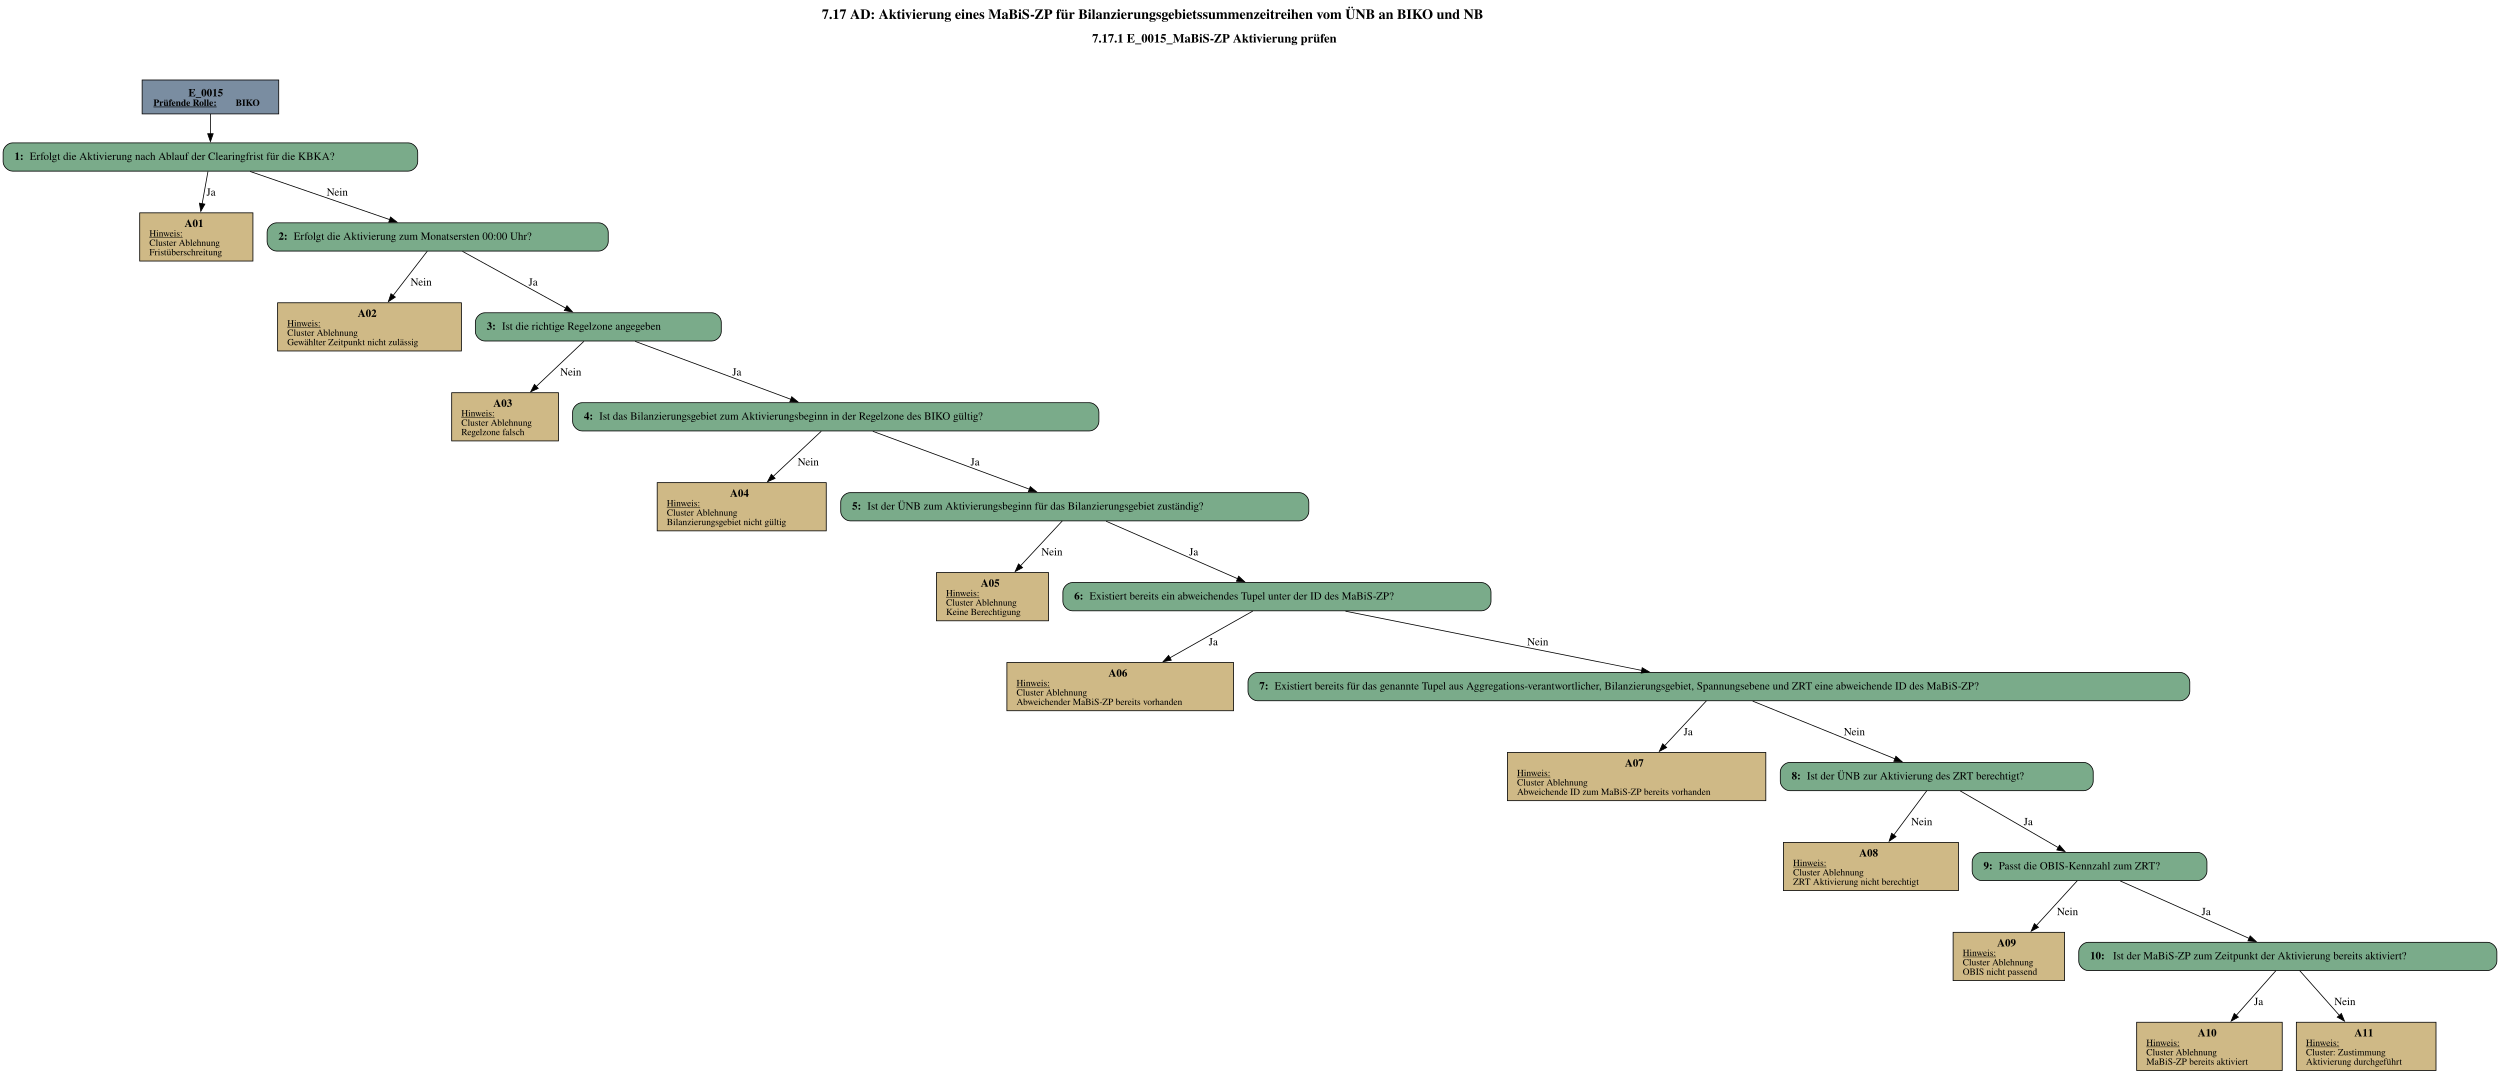
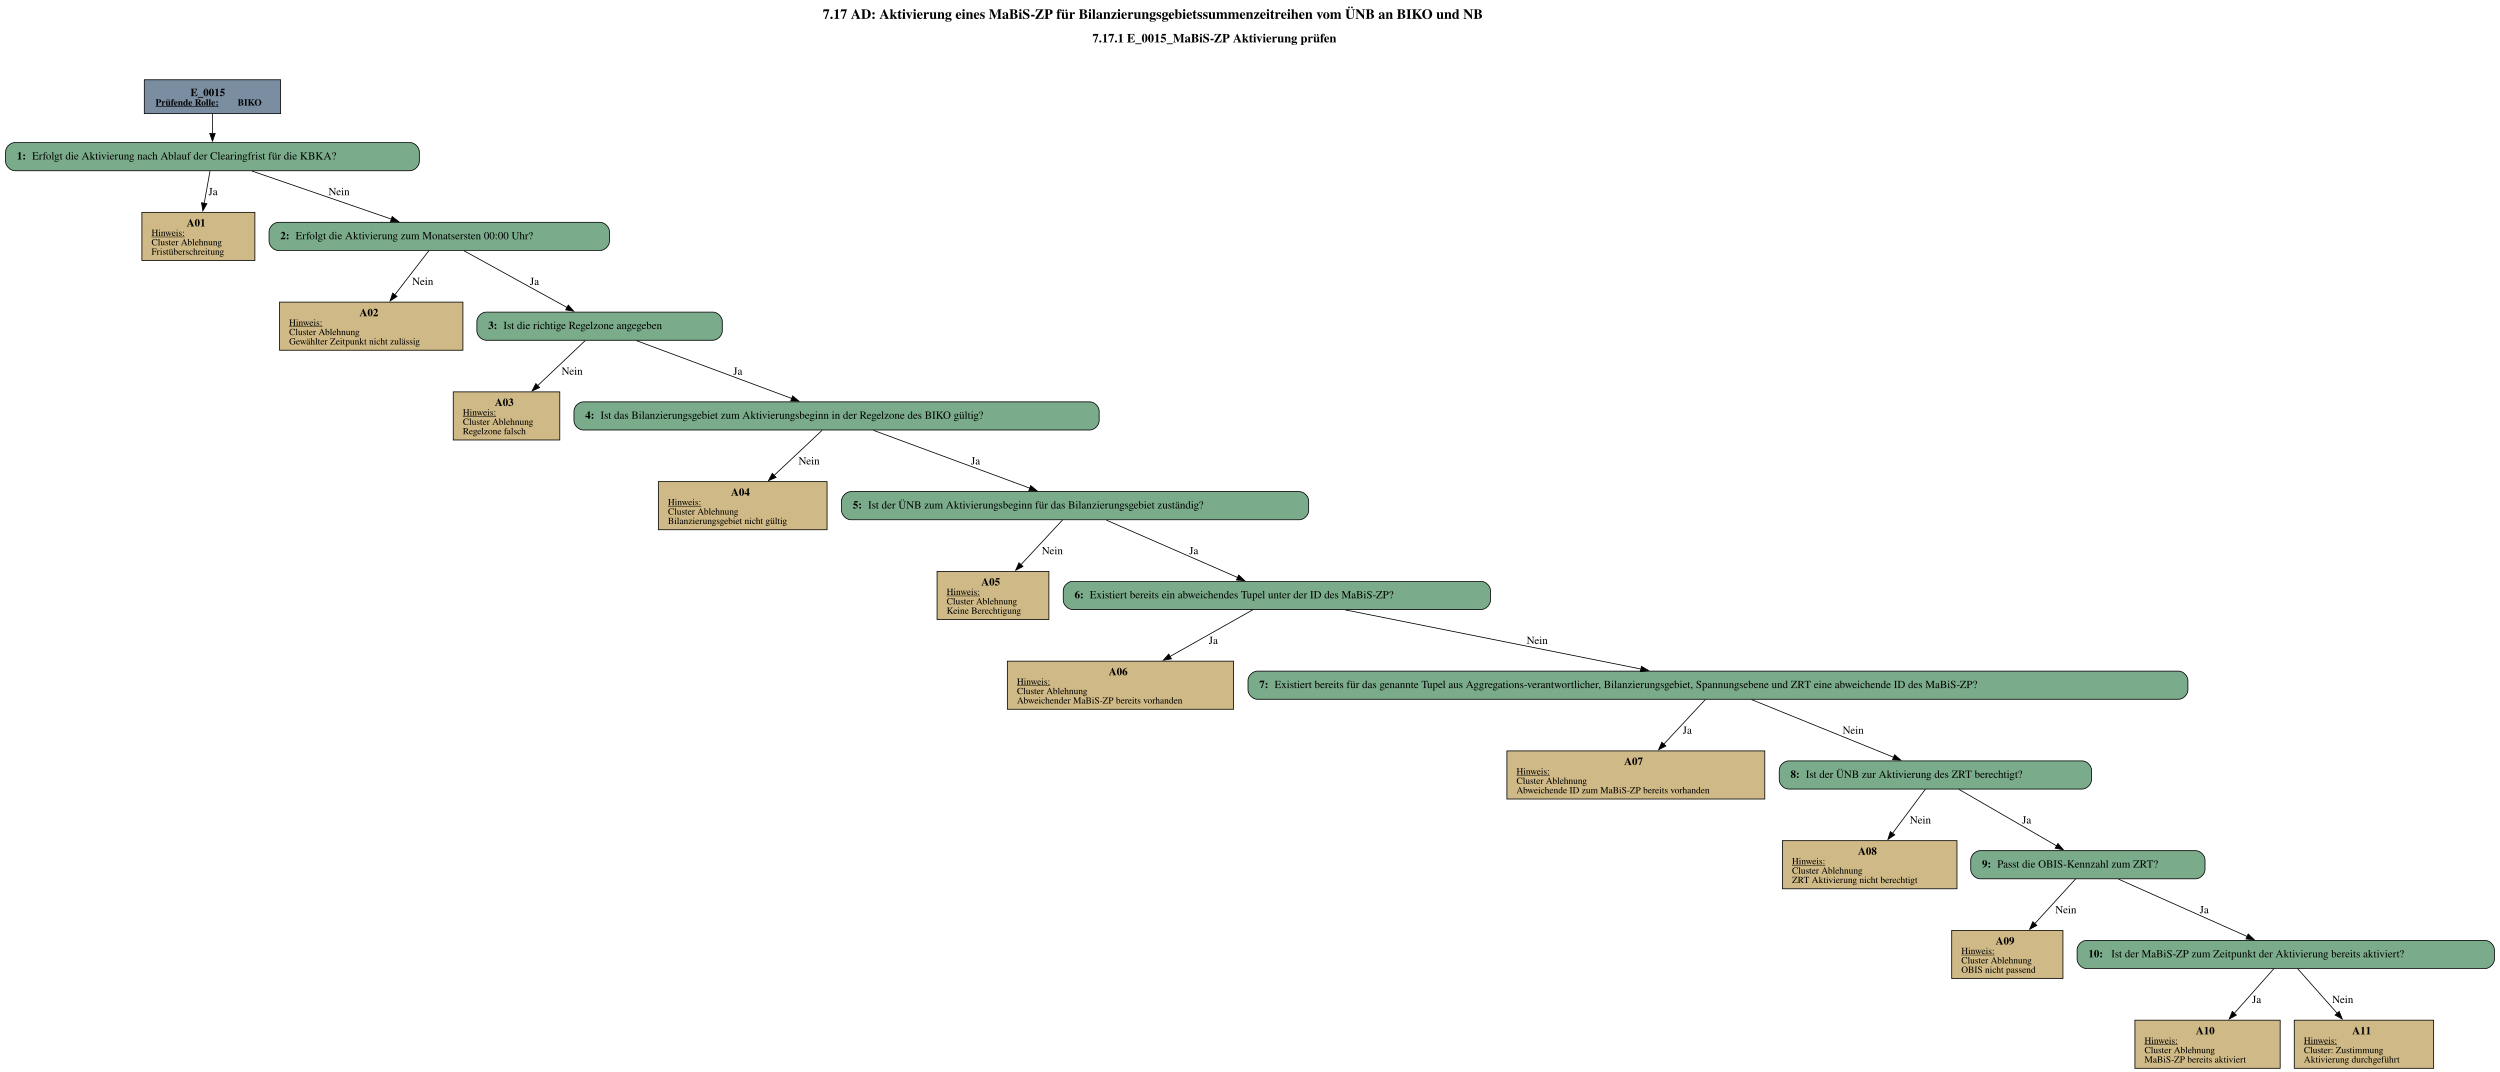
- <svg xmlns="http://www.w3.org/2000/svg" width="3190pt" height="1370pt" viewBox="0.00 0.00 3190.30 1369.98">
-   <g id="graph0" class="graph" transform="scale(1 1) rotate(0) translate(4 1365.98)">
+ <svg xmlns="http://www.w3.org/2000/svg" width="168pt" height="72pt" viewBox="0.00 0.00 167.67 72.00">
+   <g id="graph0" class="graph" transform="scale(0.0525555 0.0525555) rotate(0) translate(4 1365.98)">
    <text text-anchor="start" x="1044.78" y="-1341.88" font-family="Times,serif" font-weight="bold" font-size="18.00">7.17 AD: Aktivierung eines MaBiS-ZP für Bilanzierungsgebietssummenzeitreihen vom ÜNB an BIKO und NB</text>
    <text text-anchor="start" x="1389.78" y="-1311.78" font-family="Times,serif" font-weight="bold" font-size="16.00">7.17.1 E_0015_MaBiS-ZP Aktivierung prüfen</text>
    <g id="node1" class="node">
      <polygon fill="#7a8da1" stroke="black" points="351.68,-1263.98 177.38,-1263.98 177.38,-1220.7 351.68,-1220.7 351.68,-1263.98" />
      <text text-anchor="start" x="236.4" y="-1243.04" font-family="Times,serif" font-weight="bold" font-size="14.00">E_0015</text>
      <text text-anchor="start" x="191.78" y="-1230.94" font-family="Times,serif" font-weight="bold" text-decoration="underline" font-size="12.00">Prüfende Rolle:</text>
      <text text-anchor="start" x="296.78" y="-1230.94" font-family="Times,serif" font-weight="bold" font-size="12.00"> BIKO</text>
    </g>
    <g id="node2" class="node">
      <path fill="#7aab8a" stroke="black" d="M517.05,-1183.7C517.05,-1183.7 12,-1183.7 12,-1183.7 6,-1183.7 0,-1177.7 0,-1171.7 0,-1171.7 0,-1159.7 0,-1159.7 0,-1153.7 6,-1147.7 12,-1147.7 12,-1147.7 517.05,-1147.7 517.05,-1147.7 523.05,-1147.7 529.05,-1153.7 529.05,-1159.7 529.05,-1159.7 529.05,-1171.7 529.05,-1171.7 529.05,-1177.7 523.05,-1183.7 517.05,-1183.7" />
      <text text-anchor="start" x="14.4" y="-1162.03" font-family="Times,serif" font-weight="bold" font-size="14.00">1: </text>
      <text text-anchor="start" x="33.9" y="-1162.03" font-family="Times,serif" font-size="14.00">Erfolgt die Aktivierung nach Ablauf der Clearingfrist für die KBKA?</text>
    </g>
    <g id="edge1" class="edge">
      <path fill="none" stroke="black" d="M264.53,-1220.55C264.53,-1212.69 264.53,-1203.61 264.53,-1195.17" />
      <polygon fill="black" stroke="black" points="268.03,-1195.37 264.53,-1185.37 261.03,-1195.37 268.03,-1195.37" />
    </g>
    <g id="node3" class="node">
      <polygon fill="#cfb986" stroke="black" points="318.77,-1094.45 174.29,-1094.45 174.29,-1032.93 318.77,-1032.93 318.77,-1094.45" />
      <text text-anchor="start" x="231.53" y="-1076.39" font-family="Times,serif" font-weight="bold" font-size="14.00">A01</text>
      <text text-anchor="start" x="186.53" y="-1064.29" font-family="Times,serif" text-decoration="underline" font-size="12.00">Hinweis:</text>
      <text text-anchor="start" x="186.53" y="-1052.29" font-family="Times,serif" font-size="12.00">Cluster Ablehnung</text>
      <text text-anchor="start" x="186.53" y="-1040.29" font-family="Times,serif" font-size="12.00">Fristüberschreitung</text>
    </g>
    <g id="edge2" class="edge">
      <path fill="none" stroke="black" d="M261.39,-1147.28C259.34,-1135.89 256.57,-1120.5 253.98,-1106.09" />
      <polygon fill="black" stroke="black" points="257.44,-1105.55 252.22,-1096.33 250.55,-1106.79 257.44,-1105.55" />
      <text text-anchor="middle" x="265.28" y="-1116.4" font-family="Times,serif" font-size="14.00">Ja</text>
    </g>
    <g id="node4" class="node">
      <path fill="#7aab8a" stroke="black" d="M760.18,-1081.69C760.18,-1081.69 348.88,-1081.69 348.88,-1081.69 342.88,-1081.69 336.88,-1075.69 336.88,-1069.69 336.88,-1069.69 336.88,-1057.69 336.88,-1057.69 336.88,-1051.69 342.88,-1045.69 348.88,-1045.69 348.88,-1045.69 760.18,-1045.69 760.18,-1045.69 766.18,-1045.69 772.18,-1051.69 772.18,-1057.69 772.18,-1057.69 772.18,-1069.69 772.18,-1069.69 772.18,-1075.69 766.18,-1081.69 760.18,-1081.69" />
      <text text-anchor="start" x="351.28" y="-1060.02" font-family="Times,serif" font-weight="bold" font-size="14.00">2: </text>
      <text text-anchor="start" x="370.78" y="-1060.02" font-family="Times,serif" font-size="14.00">Erfolgt die Aktivierung zum Monatsersten 00:00 Uhr?</text>
    </g>
    <g id="edge3" class="edge">
      <path fill="none" stroke="black" d="M315.04,-1147.28C364.68,-1130.16 440.5,-1104.01 493.49,-1085.74" />
      <polygon fill="black" stroke="black" points="494.36,-1089.14 502.67,-1082.57 492.08,-1082.52 494.36,-1089.14" />
      <text text-anchor="middle" x="426.4" y="-1116.4" font-family="Times,serif" font-size="14.00">Nein</text>
    </g>
    <g id="node5" class="node">
      <polygon fill="#cfb986" stroke="black" points="584.77,-979.68 350.29,-979.68 350.29,-918.16 584.77,-918.16 584.77,-979.68" />
      <text text-anchor="start" x="452.53" y="-961.62" font-family="Times,serif" font-weight="bold" font-size="14.00">A02</text>
      <text text-anchor="start" x="362.53" y="-949.52" font-family="Times,serif" text-decoration="underline" font-size="12.00">Hinweis:</text>
      <text text-anchor="start" x="362.53" y="-937.52" font-family="Times,serif" font-size="12.00">Cluster Ablehnung</text>
      <text text-anchor="start" x="362.53" y="-925.52" font-family="Times,serif" font-size="12.00">Gewählter Zeitpunkt nicht zulässig</text>
    </g>
    <g id="edge4" class="edge">
      <path fill="none" stroke="black" d="M541.31,-1045.56C529.74,-1030.56 512.49,-1008.2 497.58,-988.88" />
      <polygon fill="black" stroke="black" points="500.51,-986.94 491.63,-981.16 494.96,-991.22 500.51,-986.94" />
      <text text-anchor="middle" x="533.4" y="-1001.63" font-family="Times,serif" font-size="14.00">Nein</text>
    </g>
    <g id="node6" class="node">
      <path fill="#7aab8a" stroke="black" d="M904.43,-966.92C904.43,-966.92 614.63,-966.92 614.63,-966.92 608.63,-966.92 602.63,-960.92 602.63,-954.92 602.63,-954.92 602.63,-942.92 602.63,-942.92 602.63,-936.92 608.63,-930.92 614.63,-930.92 614.63,-930.92 904.43,-930.92 904.43,-930.92 910.43,-930.92 916.43,-936.92 916.43,-942.92 916.43,-942.92 916.43,-954.92 916.43,-954.92 916.43,-960.92 910.43,-966.92 904.43,-966.92" />
      <text text-anchor="start" x="617.03" y="-945.25" font-family="Times,serif" font-weight="bold" font-size="14.00">3: </text>
      <text text-anchor="start" x="636.53" y="-945.25" font-family="Times,serif" font-size="14.00">Ist die richtige Regelzone angegeben</text>
    </g>
    <g id="edge5" class="edge">
      <path fill="none" stroke="black" d="M586.11,-1045.32C621.47,-1025.86 678.92,-994.26 717.92,-972.81" />
      <polygon fill="black" stroke="black" points="719.51,-975.93 726.58,-968.04 716.13,-969.8 719.51,-975.93" />
      <text text-anchor="middle" x="676.28" y="-1001.63" font-family="Times,serif" font-size="14.00">Ja</text>
    </g>
    <g id="node7" class="node">
      <polygon fill="#cfb986" stroke="black" points="708.64,-864.91 572.41,-864.91 572.41,-803.39 708.64,-803.39 708.64,-864.91" />
      <text text-anchor="start" x="625.53" y="-846.85" font-family="Times,serif" font-weight="bold" font-size="14.00">A03</text>
      <text text-anchor="start" x="584.65" y="-834.75" font-family="Times,serif" text-decoration="underline" font-size="12.00">Hinweis:</text>
      <text text-anchor="start" x="584.65" y="-822.75" font-family="Times,serif" font-size="12.00">Cluster Ablehnung</text>
      <text text-anchor="start" x="584.65" y="-810.75" font-family="Times,serif" font-size="12.00">Regelzone falsch</text>
    </g>
    <g id="edge6" class="edge">
      <path fill="none" stroke="black" d="M741.19,-930.55C725.03,-915.23 700.93,-892.39 680.36,-872.9" />
      <polygon fill="black" stroke="black" points="682.85,-870.44 673.19,-866.1 678.04,-875.52 682.85,-870.44" />
      <text text-anchor="middle" x="724.4" y="-886.86" font-family="Times,serif" font-size="14.00">Nein</text>
    </g>
    <g id="node8" class="node">
      <path fill="#7aab8a" stroke="black" d="M1386.3,-852.15C1386.3,-852.15 738.75,-852.15 738.75,-852.15 732.75,-852.15 726.75,-846.15 726.75,-840.15 726.75,-840.15 726.75,-828.15 726.75,-828.15 726.75,-822.15 732.75,-816.15 738.75,-816.15 738.75,-816.15 1386.3,-816.15 1386.3,-816.15 1392.3,-816.15 1398.3,-822.15 1398.3,-828.15 1398.3,-828.15 1398.3,-840.15 1398.3,-840.15 1398.3,-846.15 1392.3,-852.15 1386.3,-852.15" />
      <text text-anchor="start" x="741.15" y="-830.48" font-family="Times,serif" font-weight="bold" font-size="14.00">4: </text>
      <text text-anchor="start" x="760.65" y="-830.48" font-family="Times,serif" font-size="14.00">Ist das Bilanzierungsgebiet zum Aktivierungsbeginn in der Regelzone des BIKO gültig?</text>
    </g>
    <g id="edge7" class="edge">
      <path fill="none" stroke="black" d="M806.54,-930.42C860.1,-910.49 947.64,-877.91 1005.17,-856.5" />
      <polygon fill="black" stroke="black" points="1006.33,-859.8 1014.48,-853.03 1003.89,-853.24 1006.33,-859.8" />
      <text text-anchor="middle" x="936.28" y="-886.86" font-family="Times,serif" font-size="14.00">Ja</text>
    </g>
    <g id="node9" class="node">
      <polygon fill="#cfb986" stroke="black" points="1050.39,-750.14 834.66,-750.14 834.66,-688.62 1050.39,-688.62 1050.39,-750.14" />
      <text text-anchor="start" x="927.53" y="-732.08" font-family="Times,serif" font-weight="bold" font-size="14.00">A04</text>
      <text text-anchor="start" x="846.9" y="-719.98" font-family="Times,serif" text-decoration="underline" font-size="12.00">Hinweis:</text>
      <text text-anchor="start" x="846.9" y="-707.98" font-family="Times,serif" font-size="12.00">Cluster Ablehnung</text>
      <text text-anchor="start" x="846.9" y="-695.98" font-family="Times,serif" font-size="12.00">Bilanzierungsgebiet nicht gültig</text>
    </g>
    <g id="edge8" class="edge">
      <path fill="none" stroke="black" d="M1044.04,-815.78C1027.74,-800.46 1003.44,-777.62 982.69,-758.13" />
      <polygon fill="black" stroke="black" points="985.14,-755.62 975.45,-751.33 980.35,-760.72 985.14,-755.62" />
      <text text-anchor="middle" x="1027.4" y="-772.09" font-family="Times,serif" font-size="14.00">Nein</text>
    </g>
    <g id="node10" class="node">
      <path fill="#7aab8a" stroke="black" d="M1654.18,-737.38C1654.18,-737.38 1080.88,-737.38 1080.88,-737.38 1074.88,-737.38 1068.88,-731.38 1068.88,-725.38 1068.88,-725.38 1068.88,-713.38 1068.88,-713.38 1068.88,-707.38 1074.88,-701.38 1080.88,-701.38 1080.88,-701.38 1654.18,-701.38 1654.18,-701.38 1660.18,-701.38 1666.18,-707.38 1666.18,-713.38 1666.18,-713.38 1666.18,-725.38 1666.18,-725.38 1666.18,-731.38 1660.18,-737.38 1654.18,-737.38" />
      <text text-anchor="start" x="1083.28" y="-715.71" font-family="Times,serif" font-weight="bold" font-size="14.00">5: </text>
      <text text-anchor="start" x="1102.78" y="-715.71" font-family="Times,serif" font-size="14.00">Ist der ÜNB zum Aktivierungsbeginn für das Bilanzierungsgebiet zuständig?</text>
    </g>
    <g id="edge9" class="edge">
      <path fill="none" stroke="black" d="M1109.85,-815.65C1163.8,-795.71 1251.99,-763.1 1309.9,-741.69" />
      <polygon fill="black" stroke="black" points="1310.76,-745.1 1318.92,-738.35 1308.33,-738.53 1310.76,-745.1" />
      <text text-anchor="middle" x="1240.28" y="-772.09" font-family="Times,serif" font-size="14.00">Ja</text>
    </g>
    <g id="node11" class="node">
      <polygon fill="#cfb986" stroke="black" points="1334.02,-635.37 1191.04,-635.37 1191.04,-573.85 1334.02,-573.85 1334.02,-635.37" />
      <text text-anchor="start" x="1247.53" y="-617.31" font-family="Times,serif" font-weight="bold" font-size="14.00">A05</text>
      <text text-anchor="start" x="1203.28" y="-605.21" font-family="Times,serif" text-decoration="underline" font-size="12.00">Hinweis:</text>
      <text text-anchor="start" x="1203.28" y="-593.21" font-family="Times,serif" font-size="12.00">Cluster Ablehnung</text>
      <text text-anchor="start" x="1203.28" y="-581.21" font-family="Times,serif" font-size="12.00">Keine Berechtigung</text>
    </g>
    <g id="edge10" class="edge">
      <path fill="none" stroke="black" d="M1351.58,-701.25C1337.48,-686.12 1316.42,-663.49 1298.31,-644.04" />
      <polygon fill="black" stroke="black" points="1300.9,-641.69 1291.53,-636.76 1295.78,-646.46 1300.9,-641.69" />
      <text text-anchor="middle" x="1338.4" y="-657.32" font-family="Times,serif" font-size="14.00">Nein</text>
    </g>
    <g id="node12" class="node">
      <path fill="#7aab8a" stroke="black" d="M1886.68,-622.61C1886.68,-622.61 1364.38,-622.61 1364.38,-622.61 1358.38,-622.61 1352.38,-616.61 1352.38,-610.61 1352.38,-610.61 1352.38,-598.61 1352.38,-598.61 1352.38,-592.61 1358.38,-586.61 1364.38,-586.61 1364.38,-586.61 1886.68,-586.61 1886.68,-586.61 1892.68,-586.61 1898.68,-592.61 1898.68,-598.61 1898.68,-598.61 1898.68,-610.61 1898.68,-610.61 1898.68,-616.61 1892.68,-622.61 1886.68,-622.61" />
      <text text-anchor="start" x="1366.78" y="-600.94" font-family="Times,serif" font-weight="bold" font-size="14.00">6: </text>
      <text text-anchor="start" x="1386.28" y="-600.94" font-family="Times,serif" font-size="14.00">Existiert bereits ein abweichendes Tupel unter der ID des MaBiS-ZP?</text>
    </g>
    <g id="edge11" class="edge">
      <path fill="none" stroke="black" d="M1407.55,-700.88C1452.78,-681.11 1526.46,-648.91 1575.46,-627.49" />
      <polygon fill="black" stroke="black" points="1576.68,-630.78 1584.44,-623.57 1573.87,-624.37 1576.68,-630.78" />
      <text text-anchor="middle" x="1519.28" y="-657.32" font-family="Times,serif" font-size="14.00">Ja</text>
    </g>
    <g id="node13" class="node">
      <polygon fill="#cfb986" stroke="black" points="1570.14,-520.6 1280.91,-520.6 1280.91,-459.08 1570.14,-459.08 1570.14,-520.6" />
      <text text-anchor="start" x="1410.53" y="-502.54" font-family="Times,serif" font-weight="bold" font-size="14.00">A06</text>
      <text text-anchor="start" x="1293.15" y="-490.44" font-family="Times,serif" text-decoration="underline" font-size="12.00">Hinweis:</text>
      <text text-anchor="start" x="1293.15" y="-478.44" font-family="Times,serif" font-size="12.00">Cluster Ablehnung</text>
      <text text-anchor="start" x="1293.15" y="-466.44" font-family="Times,serif" font-size="12.00">Abweichender MaBiS-ZP bereits vorhanden</text>
    </g>
    <g id="edge12" class="edge">
      <path fill="none" stroke="black" d="M1594.71,-586.24C1566.57,-570.37 1524.08,-546.41 1488.73,-526.48" />
      <polygon fill="black" stroke="black" points="1490.71,-523.58 1480.28,-521.72 1487.27,-529.68 1490.71,-523.58" />
      <text text-anchor="middle" x="1544.28" y="-542.55" font-family="Times,serif" font-size="14.00">Ja</text>
    </g>
    <g id="node14" class="node">
      <path fill="#7aab8a" stroke="black" d="M2778.43,-507.84C2778.43,-507.84 1600.62,-507.84 1600.62,-507.84 1594.62,-507.84 1588.62,-501.84 1588.62,-495.84 1588.62,-495.84 1588.62,-483.84 1588.62,-483.84 1588.62,-477.84 1594.62,-471.84 1600.62,-471.84 1600.62,-471.84 2778.43,-471.84 2778.43,-471.84 2784.43,-471.84 2790.43,-477.84 2790.43,-483.84 2790.43,-483.84 2790.43,-495.84 2790.43,-495.84 2790.43,-501.84 2784.43,-507.84 2778.43,-507.84" />
      <text text-anchor="start" x="1603.03" y="-486.16" font-family="Times,serif" font-weight="bold" font-size="14.00">7: </text>
      <text text-anchor="start" x="1622.53" y="-486.16" font-family="Times,serif" font-size="14.00">Existiert bereits für das genannte Tupel aus Aggregations-verantwortlicher, Bilanzierungsgebiet, Spannungsebene und ZRT eine abweichende ID des MaBiS-ZP?</text>
    </g>
    <g id="edge13" class="edge">
      <path fill="none" stroke="black" d="M1713.03,-586.11C1815.38,-565.65 1984.38,-531.86 2091.18,-510.5" />
      <polygon fill="black" stroke="black" points="2091.67,-513.97 2100.79,-508.58 2090.3,-507.11 2091.67,-513.97" />
      <text text-anchor="middle" x="1958.4" y="-542.55" font-family="Times,serif" font-size="14.00">Nein</text>
    </g>
    <g id="node15" class="node">
      <polygon fill="#cfb986" stroke="black" points="2249.39,-405.83 1919.66,-405.83 1919.66,-344.31 2249.39,-344.31 2249.39,-405.83" />
      <text text-anchor="start" x="2069.53" y="-387.77" font-family="Times,serif" font-weight="bold" font-size="14.00">A07</text>
      <text text-anchor="start" x="1931.9" y="-375.67" font-family="Times,serif" text-decoration="underline" font-size="12.00">Hinweis:</text>
      <text text-anchor="start" x="1931.9" y="-363.67" font-family="Times,serif" font-size="12.00">Cluster Ablehnung</text>
      <text text-anchor="start" x="1931.9" y="-351.67" font-family="Times,serif" font-size="12.00">Abweichende ID zum MaBiS-ZP bereits vorhanden</text>
    </g>
    <g id="edge14" class="edge">
      <path fill="none" stroke="black" d="M2173.58,-471.71C2159.48,-456.58 2138.42,-433.95 2120.31,-414.5" />
      <polygon fill="black" stroke="black" points="2122.9,-412.15 2113.53,-407.22 2117.78,-416.92 2122.9,-412.15" />
      <text text-anchor="middle" x="2150.28" y="-427.78" font-family="Times,serif" font-size="14.00">Ja</text>
    </g>
    <g id="node16" class="node">
      <path fill="#7aab8a" stroke="black" d="M2655.18,-393.07C2655.18,-393.07 2279.88,-393.07 2279.88,-393.07 2273.88,-393.07 2267.88,-387.07 2267.88,-381.07 2267.88,-381.07 2267.88,-369.07 2267.88,-369.07 2267.88,-363.07 2273.88,-357.07 2279.88,-357.07 2279.88,-357.07 2655.18,-357.07 2655.18,-357.07 2661.18,-357.07 2667.18,-363.07 2667.18,-369.07 2667.18,-369.07 2667.18,-381.07 2667.18,-381.07 2667.18,-387.07 2661.18,-393.07 2655.18,-393.07" />
      <text text-anchor="start" x="2282.28" y="-371.39" font-family="Times,serif" font-weight="bold" font-size="14.00">8: </text>
      <text text-anchor="start" x="2301.78" y="-371.39" font-family="Times,serif" font-size="14.00">Ist der ÜNB zur Aktivierung des ZRT berechtigt?</text>
    </g>
    <g id="edge15" class="edge">
      <path fill="none" stroke="black" d="M2232.66,-471.34C2281.6,-451.49 2361.45,-419.1 2414.24,-397.68" />
      <polygon fill="black" stroke="black" points="2415.39,-400.99 2423.35,-393.99 2412.76,-394.51 2415.39,-400.99" />
      <text text-anchor="middle" x="2362.4" y="-427.78" font-family="Times,serif" font-size="14.00">Nein</text>
    </g>
    <g id="node17" class="node">
      <polygon fill="#cfb986" stroke="black" points="2495.14,-291.06 2271.91,-291.06 2271.91,-229.54 2495.14,-229.54 2495.14,-291.06" />
      <text text-anchor="start" x="2368.53" y="-273" font-family="Times,serif" font-weight="bold" font-size="14.00">A08</text>
      <text text-anchor="start" x="2284.15" y="-260.9" font-family="Times,serif" text-decoration="underline" font-size="12.00">Hinweis:</text>
      <text text-anchor="start" x="2284.15" y="-248.9" font-family="Times,serif" font-size="12.00">Cluster Ablehnung</text>
      <text text-anchor="start" x="2284.15" y="-236.9" font-family="Times,serif" font-size="12.00">ZRT Aktivierung nicht berechtigt</text>
    </g>
    <g id="edge16" class="edge">
      <path fill="none" stroke="black" d="M2454.77,-356.94C2443.64,-342.01 2427.09,-319.79 2412.74,-300.52" />
      <polygon fill="black" stroke="black" points="2415.59,-298.48 2406.81,-292.56 2409.97,-302.67 2415.59,-298.48" />
      <text text-anchor="middle" x="2448.4" y="-313.01" font-family="Times,serif" font-size="14.00">Nein</text>
    </g>
    <g id="node18" class="node">
      <path fill="#7aab8a" stroke="black" d="M2800.3,-278.3C2800.3,-278.3 2524.75,-278.3 2524.75,-278.3 2518.75,-278.3 2512.75,-272.3 2512.75,-266.3 2512.75,-266.3 2512.75,-254.3 2512.75,-254.3 2512.75,-248.3 2518.75,-242.3 2524.75,-242.3 2524.75,-242.3 2800.3,-242.3 2800.3,-242.3 2806.3,-242.3 2812.3,-248.3 2812.3,-254.3 2812.3,-254.3 2812.3,-266.3 2812.3,-266.3 2812.3,-272.3 2806.3,-278.3 2800.3,-278.3" />
      <text text-anchor="start" x="2527.15" y="-256.62" font-family="Times,serif" font-weight="bold" font-size="14.00">9: </text>
      <text text-anchor="start" x="2546.65" y="-256.62" font-family="Times,serif" font-size="14.00">Passt die OBIS-Kennzahl zum ZRT?</text>
    </g>
    <g id="edge17" class="edge">
      <path fill="none" stroke="black" d="M2497.57,-356.7C2531.2,-337.24 2585.85,-305.64 2622.95,-284.19" />
      <polygon fill="black" stroke="black" points="2624.23,-287.49 2631.14,-279.45 2620.73,-281.43 2624.23,-287.49" />
      <text text-anchor="middle" x="2584.28" y="-313.01" font-family="Times,serif" font-size="14.00">Ja</text>
    </g>
    <g id="node19" class="node">
      <polygon fill="#cfb986" stroke="black" points="2630.64,-176.29 2488.41,-176.29 2488.41,-114.77 2630.64,-114.77 2630.64,-176.29" />
      <text text-anchor="start" x="2544.53" y="-158.23" font-family="Times,serif" font-weight="bold" font-size="14.00">A09</text>
      <text text-anchor="start" x="2500.65" y="-146.13" font-family="Times,serif" text-decoration="underline" font-size="12.00">Hinweis:</text>
      <text text-anchor="start" x="2500.65" y="-134.13" font-family="Times,serif" font-size="12.00">Cluster Ablehnung</text>
      <text text-anchor="start" x="2500.65" y="-122.13" font-family="Times,serif" font-size="12.00">OBIS nicht passend</text>
    </g>
    <g id="edge18" class="edge">
      <path fill="none" stroke="black" d="M2646.88,-242.17C2633.06,-227.04 2612.39,-204.41 2594.63,-184.96" />
      <polygon fill="black" stroke="black" points="2597.31,-182.71 2587.99,-177.69 2592.14,-187.43 2597.31,-182.71" />
      <text text-anchor="middle" x="2634.4" y="-198.24" font-family="Times,serif" font-size="14.00">Nein</text>
    </g>
    <g id="node20" class="node">
      <path fill="#7aab8a" stroke="black" d="M3170.3,-163.53C3170.3,-163.53 2660.75,-163.53 2660.75,-163.53 2654.75,-163.53 2648.75,-157.53 2648.75,-151.53 2648.75,-151.53 2648.75,-139.53 2648.75,-139.53 2648.75,-133.53 2654.75,-127.53 2660.75,-127.53 2660.75,-127.53 3170.3,-127.53 3170.3,-127.53 3176.3,-127.53 3182.3,-133.53 3182.3,-139.53 3182.3,-139.53 3182.3,-151.53 3182.3,-151.53 3182.3,-157.53 3176.3,-163.53 3170.3,-163.53" />
      <text text-anchor="start" x="2663.15" y="-141.85" font-family="Times,serif" font-weight="bold" font-size="14.00">10: </text>
      <text text-anchor="start" x="2692.4" y="-141.85" font-family="Times,serif" font-size="14.00">Ist der MaBiS-ZP zum Zeitpunkt der Aktivierung bereits aktiviert?</text>
    </g>
    <g id="edge19" class="edge">
      <path fill="none" stroke="black" d="M2701.78,-241.8C2746.04,-222.08 2818.08,-189.96 2866.13,-168.55" />
      <polygon fill="black" stroke="black" points="2867.5,-171.77 2875.21,-164.5 2864.65,-165.37 2867.5,-171.77" />
      <text text-anchor="middle" x="2811.28" y="-198.24" font-family="Times,serif" font-size="14.00">Ja</text>
    </g>
    <g id="node21" class="node">
      <polygon fill="#cfb986" stroke="black" points="2908.39,-61.52 2722.66,-61.52 2722.66,0 2908.39,0 2908.39,-61.52" />
      <text text-anchor="start" x="2800.53" y="-43.46" font-family="Times,serif" font-weight="bold" font-size="14.00">A10</text>
      <text text-anchor="start" x="2734.9" y="-31.36" font-family="Times,serif" text-decoration="underline" font-size="12.00">Hinweis:</text>
      <text text-anchor="start" x="2734.9" y="-19.36" font-family="Times,serif" font-size="12.00">Cluster Ablehnung</text>
      <text text-anchor="start" x="2734.9" y="-7.36" font-family="Times,serif" font-size="12.00">MaBiS-ZP bereits aktiviert</text>
    </g>
    <g id="edge20" class="edge">
      <path fill="none" stroke="black" d="M2900.34,-127.4C2886.92,-112.27 2866.85,-89.64 2849.6,-70.19" />
      <polygon fill="black" stroke="black" points="2852.42,-68.09 2843.17,-62.93 2847.19,-72.74 2852.42,-68.09" />
      <text text-anchor="middle" x="2878.28" y="-83.47" font-family="Times,serif" font-size="14.00">Ja</text>
    </g>
    <g id="node22" class="node">
      <polygon fill="#cfb986" stroke="black" points="3104.64,-61.52 2926.41,-61.52 2926.41,0 3104.64,0 3104.64,-61.52" />
      <text text-anchor="start" x="3000.53" y="-43.46" font-family="Times,serif" font-weight="bold" font-size="14.00">A11</text>
      <text text-anchor="start" x="2938.65" y="-31.36" font-family="Times,serif" text-decoration="underline" font-size="12.00">Hinweis:</text>
      <text text-anchor="start" x="2938.65" y="-19.36" font-family="Times,serif" font-size="12.00">Cluster: Zustimmung</text>
      <text text-anchor="start" x="2938.65" y="-7.36" font-family="Times,serif" font-size="12.00">Aktivierung durchgeführt</text>
    </g>
    <g id="edge21" class="edge">
      <path fill="none" stroke="black" d="M2930.71,-127.4C2944.13,-112.27 2964.2,-89.64 2981.45,-70.19" />
      <polygon fill="black" stroke="black" points="2983.86,-72.74 2987.88,-62.93 2978.63,-68.09 2983.86,-72.74" />
      <text text-anchor="middle" x="2988.4" y="-83.47" font-family="Times,serif" font-size="14.00">Nein</text>
    </g>
  </g>
</svg>
